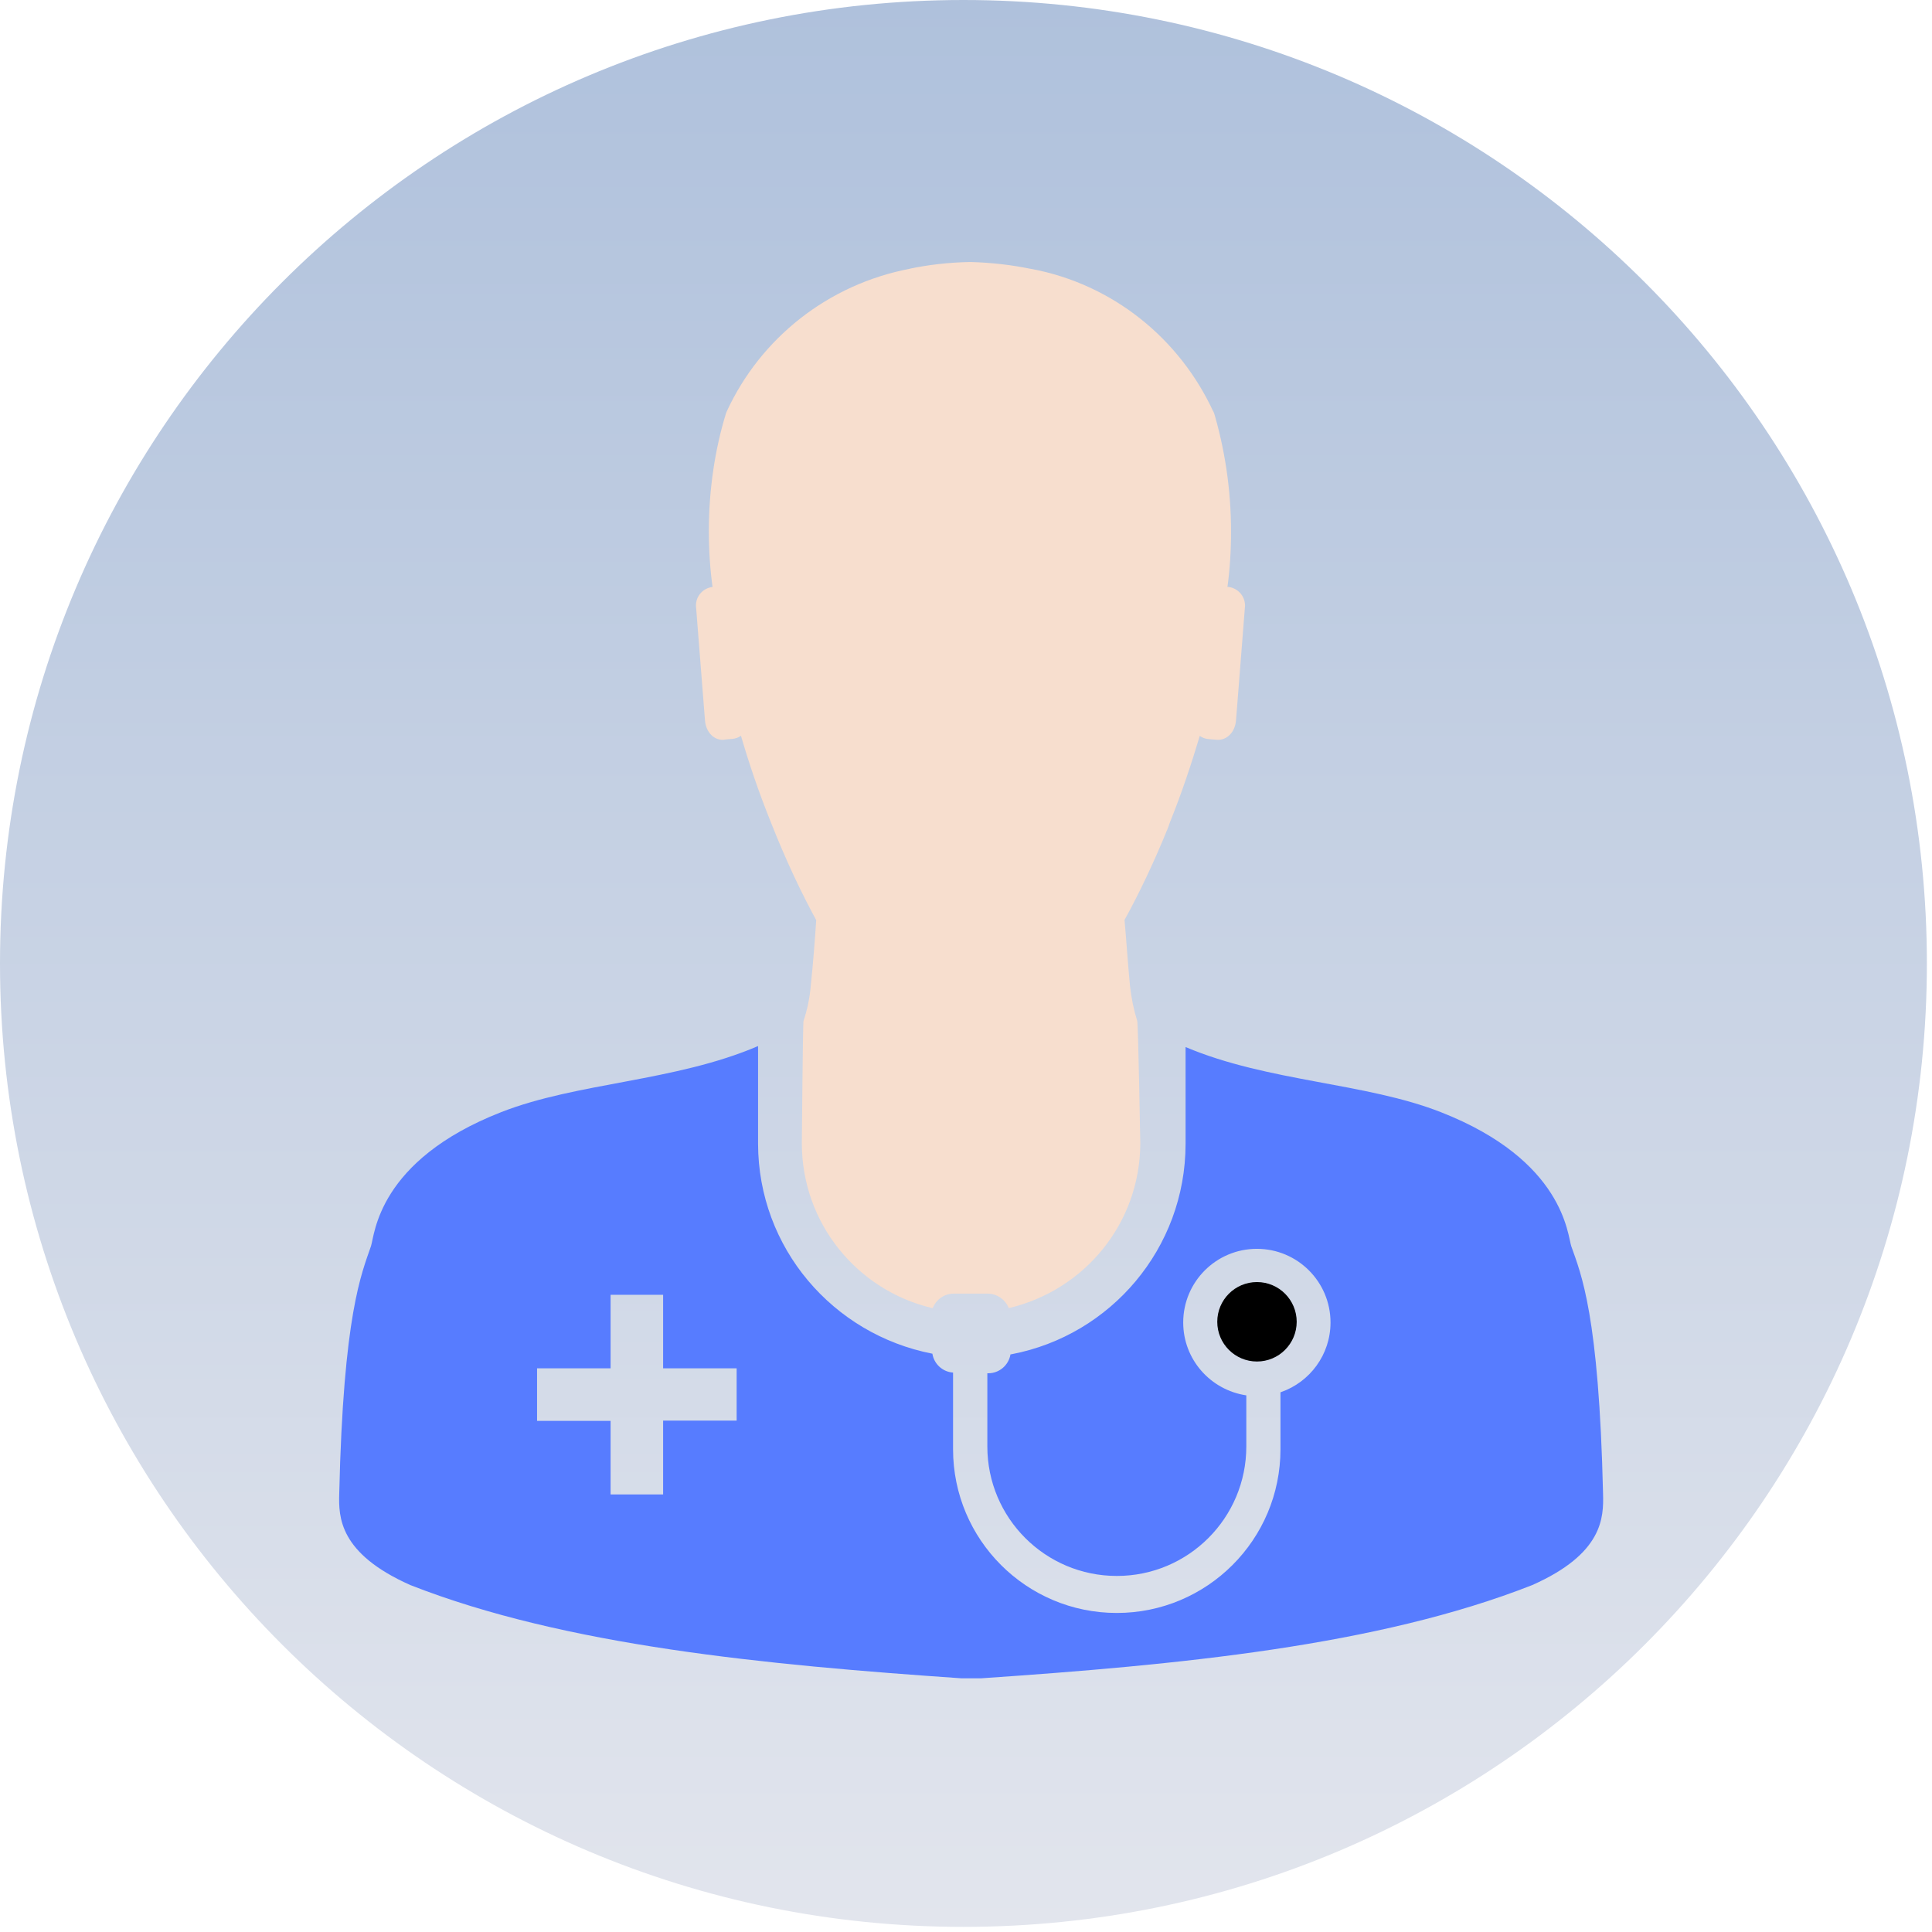
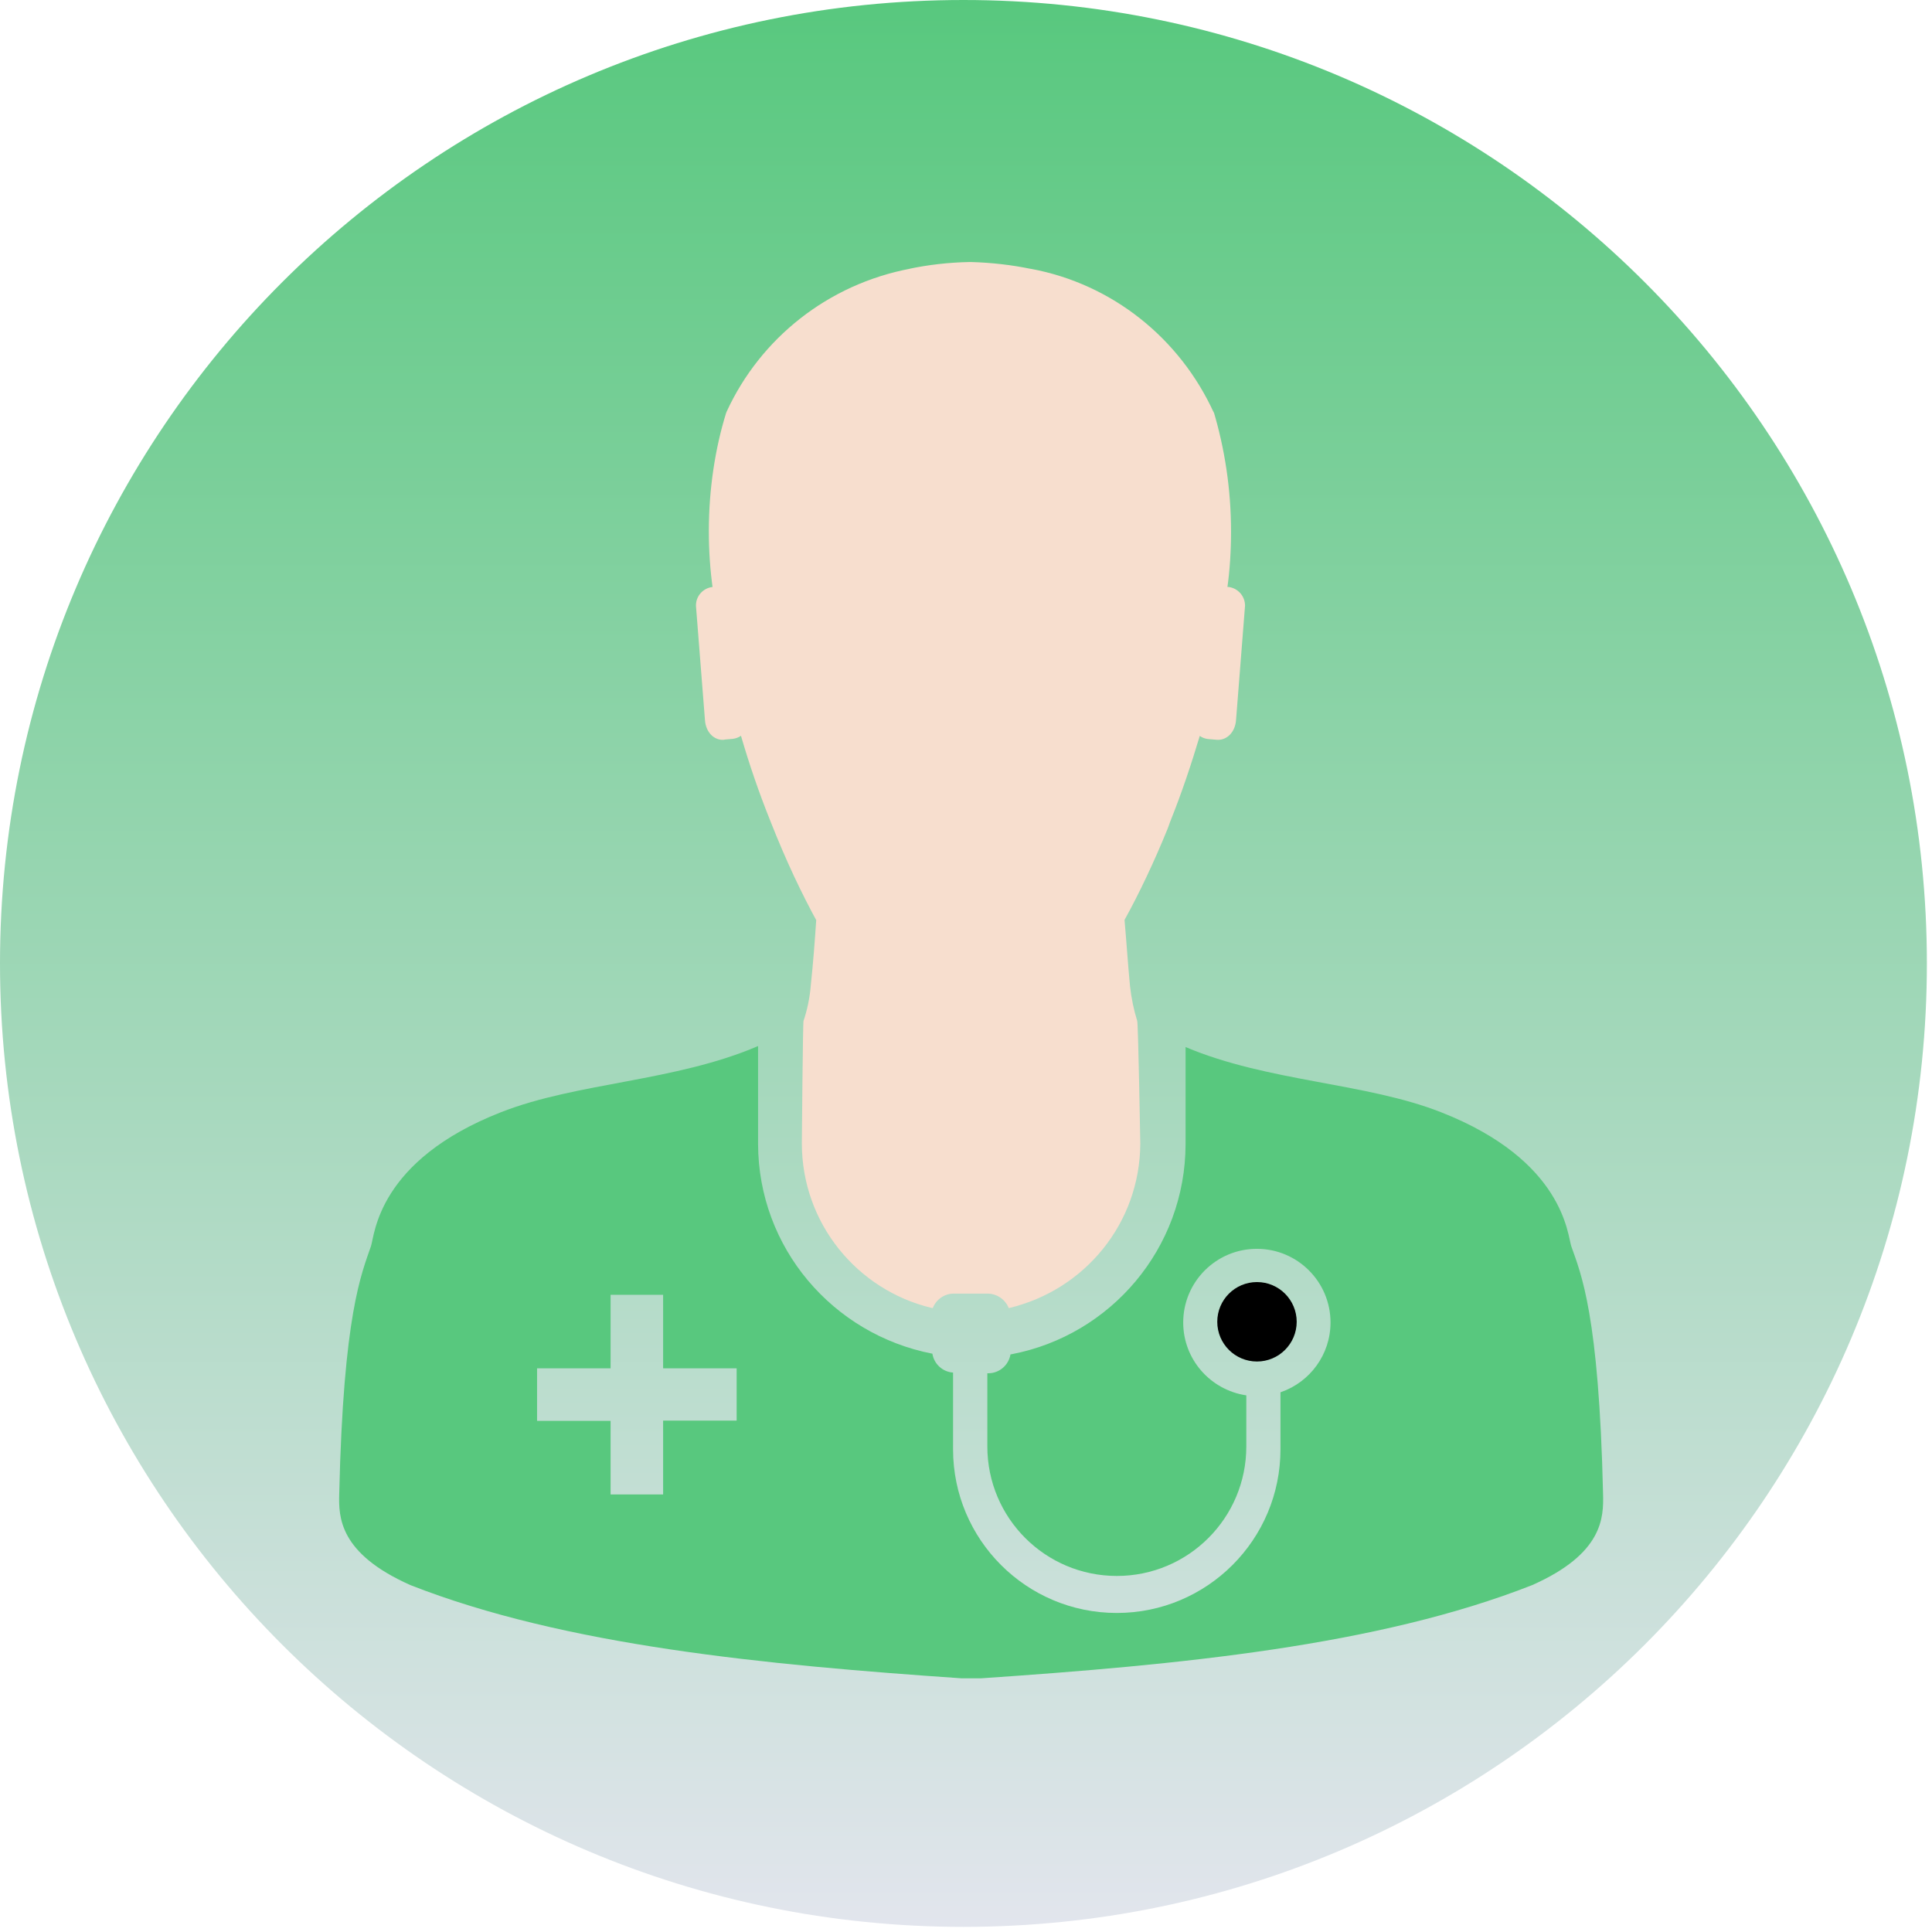
<svg xmlns="http://www.w3.org/2000/svg" width="126" height="126" viewBox="0 0 126 126" fill="none">
  <circle cx="62.833" cy="62.833" r="62.833" fill="url(#paint0_linear_4741_2362)" />
-   <path d="M47.248 48.233L47.786 48.187C47.99 48.163 48.175 48.09 48.329 47.983L48.325 47.986C48.841 49.765 49.472 51.635 50.261 53.594C51.274 56.157 52.27 58.263 53.387 60.295L53.233 59.987C53.14 61.388 53.029 62.828 52.882 64.221C52.813 65.079 52.644 65.88 52.386 66.634L52.405 66.565C52.359 66.584 52.294 74.57 52.294 74.57C52.297 79.778 55.904 84.138 60.753 85.297L60.83 85.312C61.05 84.754 61.581 84.366 62.204 84.366H64.413C65.033 84.373 65.564 84.758 65.784 85.301L65.787 85.312C70.726 84.15 74.347 79.789 74.367 74.578C74.367 74.578 74.232 66.623 74.163 66.569C73.951 65.895 73.782 65.102 73.693 64.286L73.689 64.228C73.555 62.828 73.466 61.423 73.339 59.995C74.29 58.278 75.287 56.177 76.164 54.01L76.31 53.602C77.099 51.643 77.711 49.776 78.246 47.994C78.396 48.102 78.581 48.175 78.781 48.198H78.785L79.328 48.244C79.982 48.313 80.559 47.775 80.613 46.94L81.198 39.507C81.198 39.504 81.198 39.5 81.198 39.5C81.198 38.872 80.729 38.357 80.124 38.28H80.117H80.051C80.201 37.198 80.286 35.951 80.286 34.685C80.286 31.921 79.878 29.25 79.12 26.737L79.17 26.933C76.949 22.061 72.546 18.523 67.242 17.534L67.142 17.519C66.003 17.284 64.675 17.126 63.32 17.088H63.286H63.24C61.858 17.115 60.53 17.269 59.245 17.542L59.383 17.519C53.987 18.535 49.592 22.072 47.398 26.829L47.355 26.933C46.639 29.242 46.228 31.898 46.228 34.646C46.228 35.928 46.316 37.19 46.489 38.422L46.474 38.28C45.862 38.349 45.389 38.861 45.389 39.484V39.511L45.974 46.943C46.028 47.798 46.613 48.313 47.244 48.244L47.248 48.233Z" fill="#F7DECE" />
-   <path d="M104.547 97.422C104.278 85.721 103.108 83.073 102.476 81.28C102.226 80.56 102.022 75.695 93.986 72.539C89.059 70.599 82.701 70.561 77.32 68.286V74.614C77.309 81.418 72.436 87.08 65.989 88.316L65.901 88.331C65.782 89.031 65.181 89.555 64.462 89.562H64.392V94.335C64.392 99 68.172 102.779 72.837 102.779C77.501 102.779 81.281 99 81.281 94.335V91.002C78.941 90.652 77.166 88.658 77.166 86.249C77.166 83.597 79.318 81.445 81.97 81.445C84.622 81.445 86.773 83.597 86.773 86.249C86.773 88.35 85.422 90.136 83.544 90.79L83.509 90.802V94.335V94.516C83.509 100.412 78.729 105.193 72.833 105.193C66.936 105.193 62.156 100.412 62.156 94.516C62.156 94.451 62.156 94.389 62.156 94.323V94.331V89.516C61.471 89.47 60.917 88.954 60.809 88.292V88.285C54.304 87.018 49.455 81.376 49.439 74.598V68.221C44.036 70.542 37.639 70.588 32.685 72.531C24.626 75.684 24.441 80.537 24.195 81.268C23.579 83.07 22.394 85.706 22.124 97.414C22.078 98.954 22.124 101.313 26.766 103.376C36.873 107.34 49.894 108.572 62.73 109.457H63.961C76.824 108.58 89.825 107.352 99.925 103.376C104.547 101.325 104.589 98.977 104.547 97.422ZM48.042 92.649H43.247V97.464H39.821V92.665H35.026V89.239H39.821V84.444H43.247V89.239H48.042V92.649Z" fill="#577CFF" />
+   <path d="M47.248 48.233L47.786 48.187C47.99 48.163 48.175 48.09 48.329 47.983L48.325 47.986C48.841 49.765 49.472 51.635 50.261 53.594C51.274 56.157 52.27 58.263 53.387 60.295L53.233 59.987C53.14 61.388 53.029 62.828 52.882 64.221C52.813 65.079 52.644 65.88 52.386 66.634L52.405 66.565C52.359 66.584 52.294 74.57 52.294 74.57C52.297 79.778 55.904 84.138 60.753 85.297L60.83 85.312C61.05 84.754 61.581 84.366 62.204 84.366H64.413C65.033 84.373 65.564 84.758 65.784 85.301L65.787 85.312C70.726 84.15 74.347 79.789 74.367 74.578C74.367 74.578 74.232 66.623 74.163 66.569C73.951 65.895 73.782 65.102 73.693 64.286L73.689 64.228C73.555 62.828 73.466 61.423 73.339 59.995C74.29 58.278 75.287 56.177 76.164 54.01L76.31 53.602C77.099 51.643 77.711 49.776 78.246 47.994C78.396 48.102 78.581 48.175 78.781 48.198H78.785L79.328 48.244C79.982 48.313 80.559 47.775 80.613 46.94L81.198 39.507C81.198 39.504 81.198 39.5 81.198 39.5C81.198 38.872 80.729 38.357 80.124 38.28H80.117H80.051C80.201 37.198 80.286 35.951 80.286 34.685C80.286 31.921 79.878 29.25 79.12 26.737L79.17 26.933C76.949 22.061 72.546 18.523 67.242 17.534L67.142 17.519C66.003 17.284 64.675 17.126 63.32 17.088H63.286H63.24C61.858 17.115 60.53 17.269 59.245 17.542L59.383 17.519C53.987 18.535 49.592 22.072 47.398 26.829L47.355 26.933C46.639 29.242 46.228 31.898 46.228 34.646C46.228 35.928 46.316 37.19 46.489 38.422L46.474 38.28C45.862 38.349 45.389 38.861 45.389 39.484V39.511L45.974 46.943C46.028 47.798 46.613 48.313 47.244 48.244L47.248 48.233Z" fill="#f7dece" />
+   <path d="M104.547 97.422C104.278 85.721 103.108 83.073 102.476 81.28C102.226 80.56 102.022 75.695 93.986 72.539C89.059 70.599 82.701 70.561 77.32 68.286V74.614C77.309 81.418 72.436 87.08 65.989 88.316L65.901 88.331C65.782 89.031 65.181 89.555 64.462 89.562H64.392V94.335C64.392 99 68.172 102.779 72.837 102.779C77.501 102.779 81.281 99 81.281 94.335V91.002C78.941 90.652 77.166 88.658 77.166 86.249C77.166 83.597 79.318 81.445 81.97 81.445C84.622 81.445 86.773 83.597 86.773 86.249C86.773 88.35 85.422 90.136 83.544 90.79L83.509 90.802V94.335V94.516C83.509 100.412 78.729 105.193 72.833 105.193C66.936 105.193 62.156 100.412 62.156 94.516C62.156 94.451 62.156 94.389 62.156 94.323V94.331V89.516C61.471 89.47 60.917 88.954 60.809 88.292V88.285C54.304 87.018 49.455 81.376 49.439 74.598V68.221C44.036 70.542 37.639 70.588 32.685 72.531C24.626 75.684 24.441 80.537 24.195 81.268C23.579 83.07 22.394 85.706 22.124 97.414C22.078 98.954 22.124 101.313 26.766 103.376C36.873 107.34 49.894 108.572 62.73 109.457H63.961C76.824 108.58 89.825 107.352 99.925 103.376C104.547 101.325 104.589 98.977 104.547 97.422ZM48.042 92.649H43.247V97.464H39.821V92.665H35.026V89.239H39.821V84.444H43.247V89.239H48.042V92.649Z" fill="#58c87e" />
  <path d="M84.567 86.207C84.567 84.776 83.409 83.613 81.977 83.613C80.545 83.613 79.387 84.772 79.387 86.204C79.387 87.635 80.545 88.794 81.977 88.794C83.405 88.794 84.563 87.635 84.567 86.207Z" fill="black" />
-   <defs>
-     <linearGradient id="paint0_linear_4741_2362" x1="62.833" y1="0" x2="62.833" y2="125.665" gradientUnits="userSpaceOnUse">
-       <stop stop-color="#AFC1DC" />
-       <stop offset="1" stop-color="#E2E5ED" />
+   <defs fill="#000000">
+     <linearGradient id="paint0_linear_4741_2362" x1="62.833" y1="0" x2="62.833" y2="125.665" gradientUnits="userSpaceOnUse" fill="#000000">
+       <stop stop-color="#58c87e" fill="#000000" />
+       <stop offset="1" stop-color="#E2E5ED" fill="#000000" />
    </linearGradient>
  </defs>
</svg>
